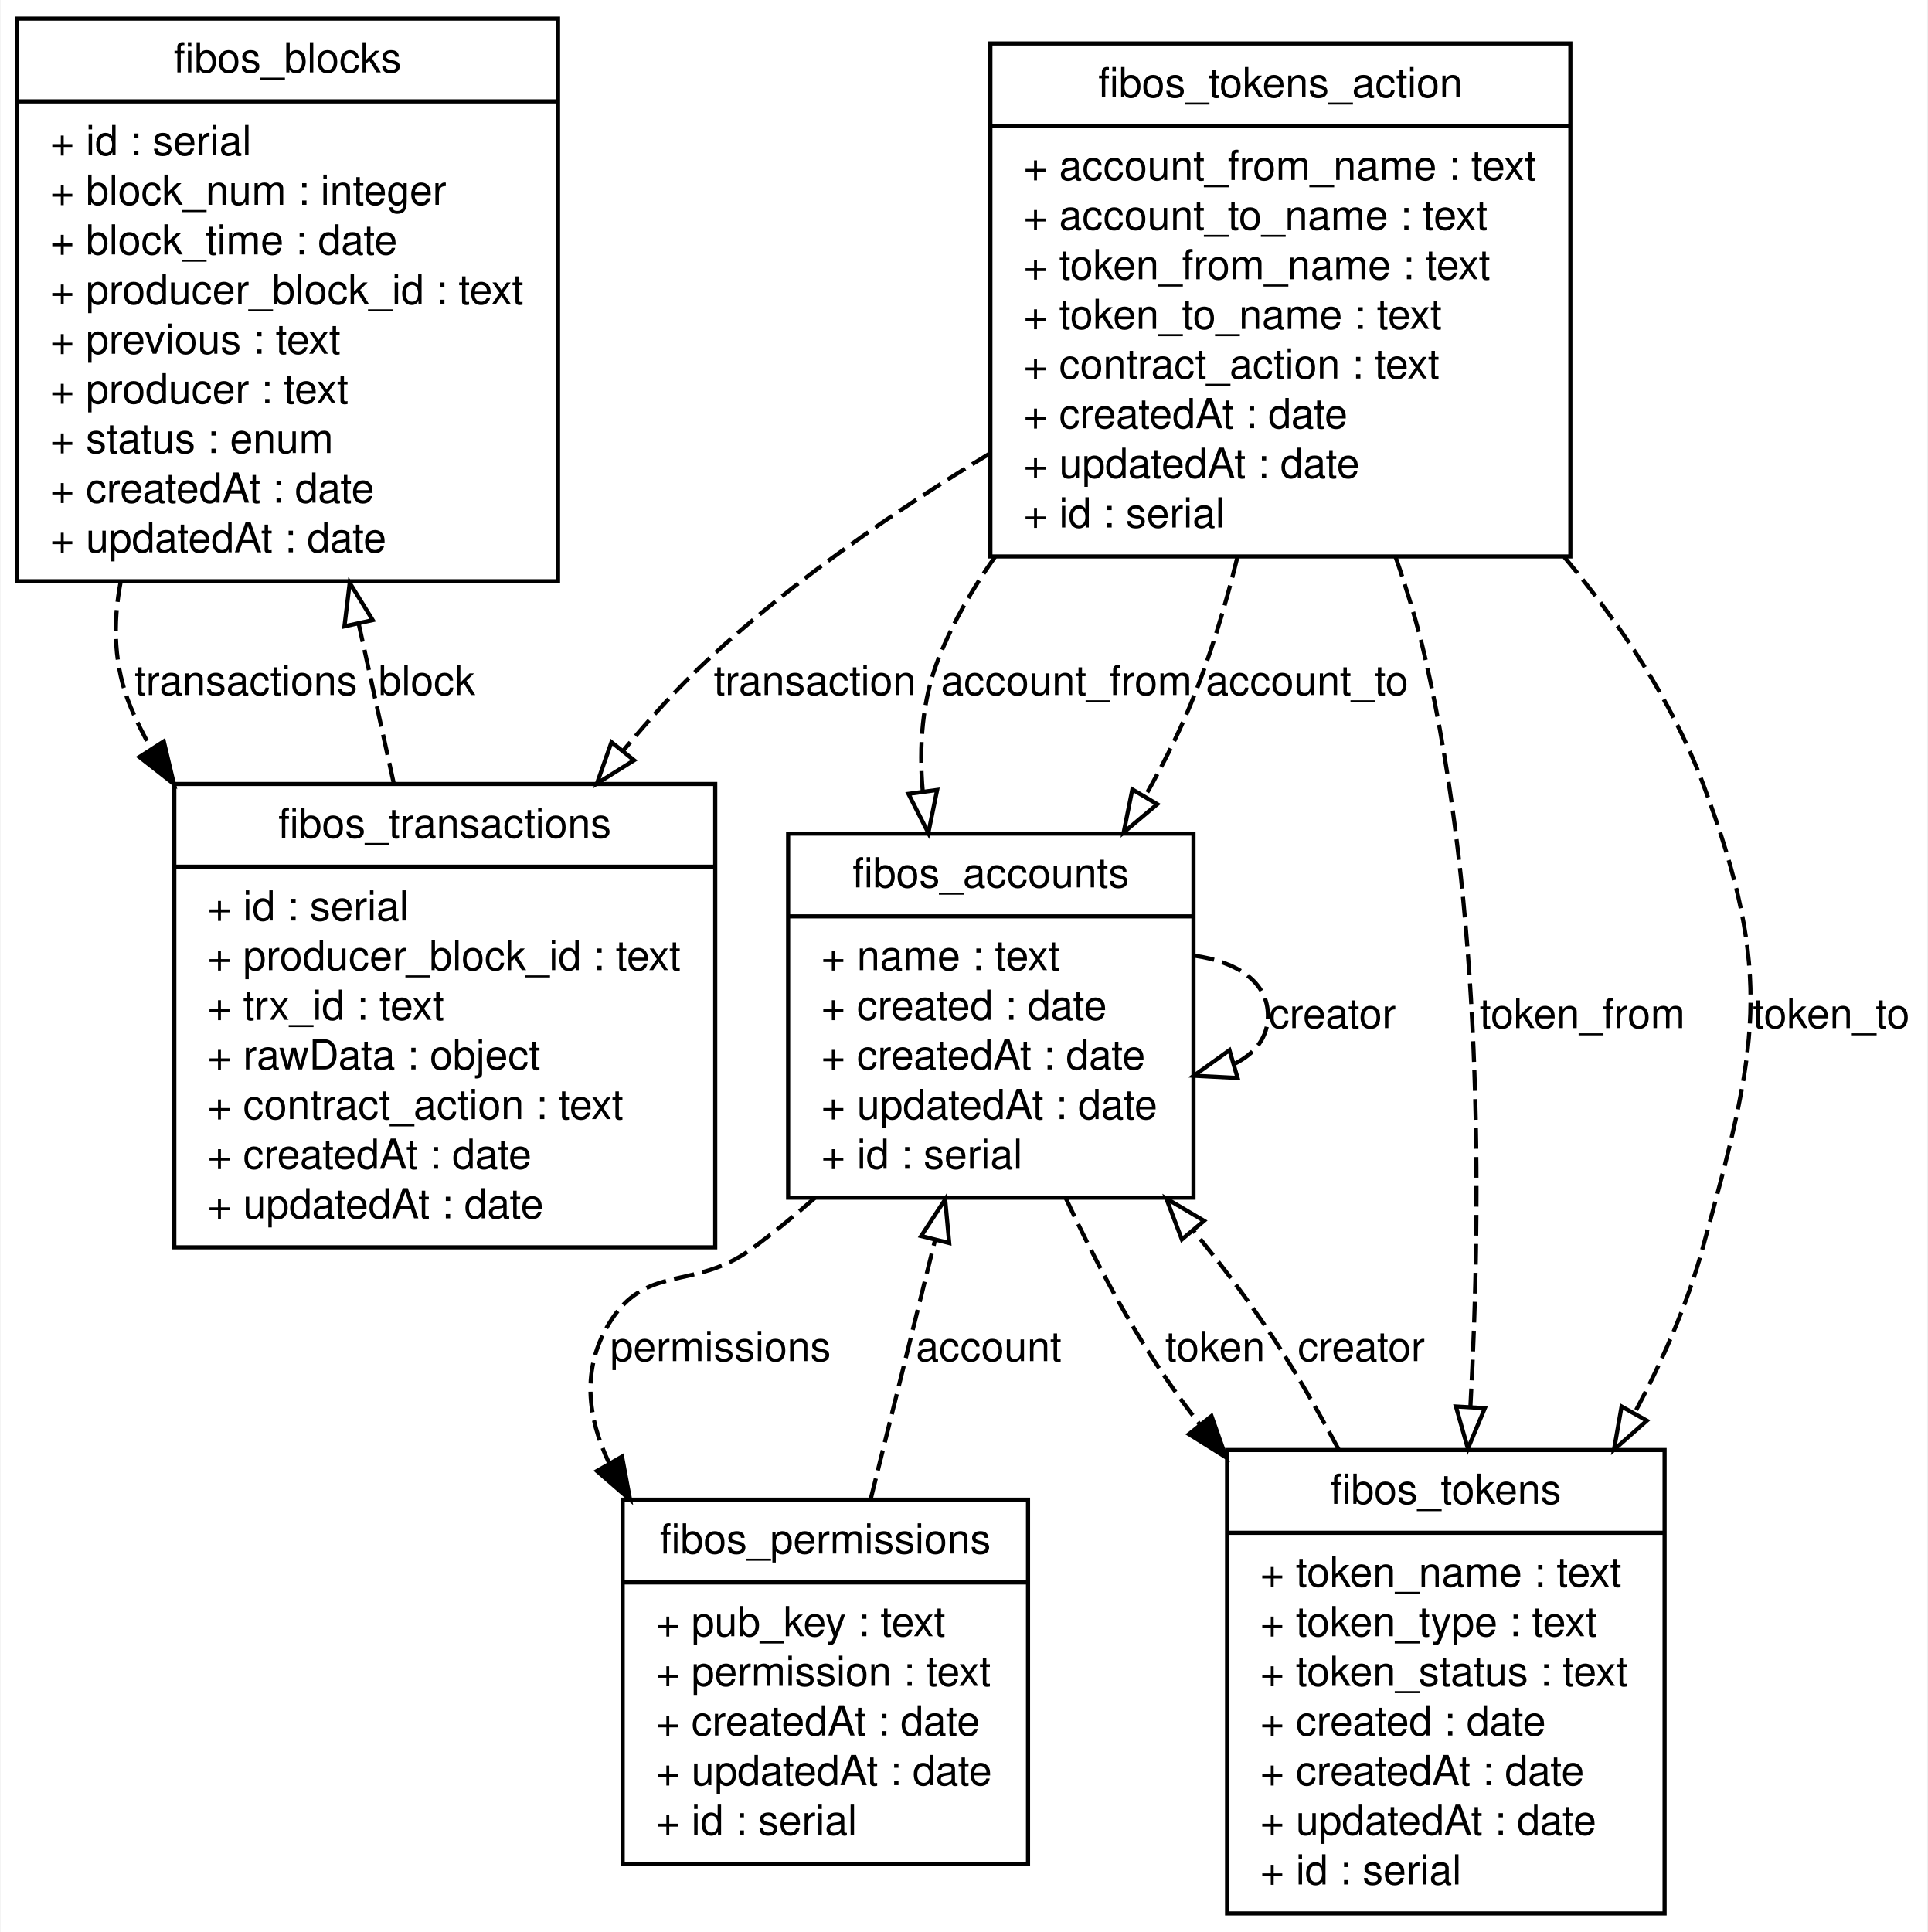
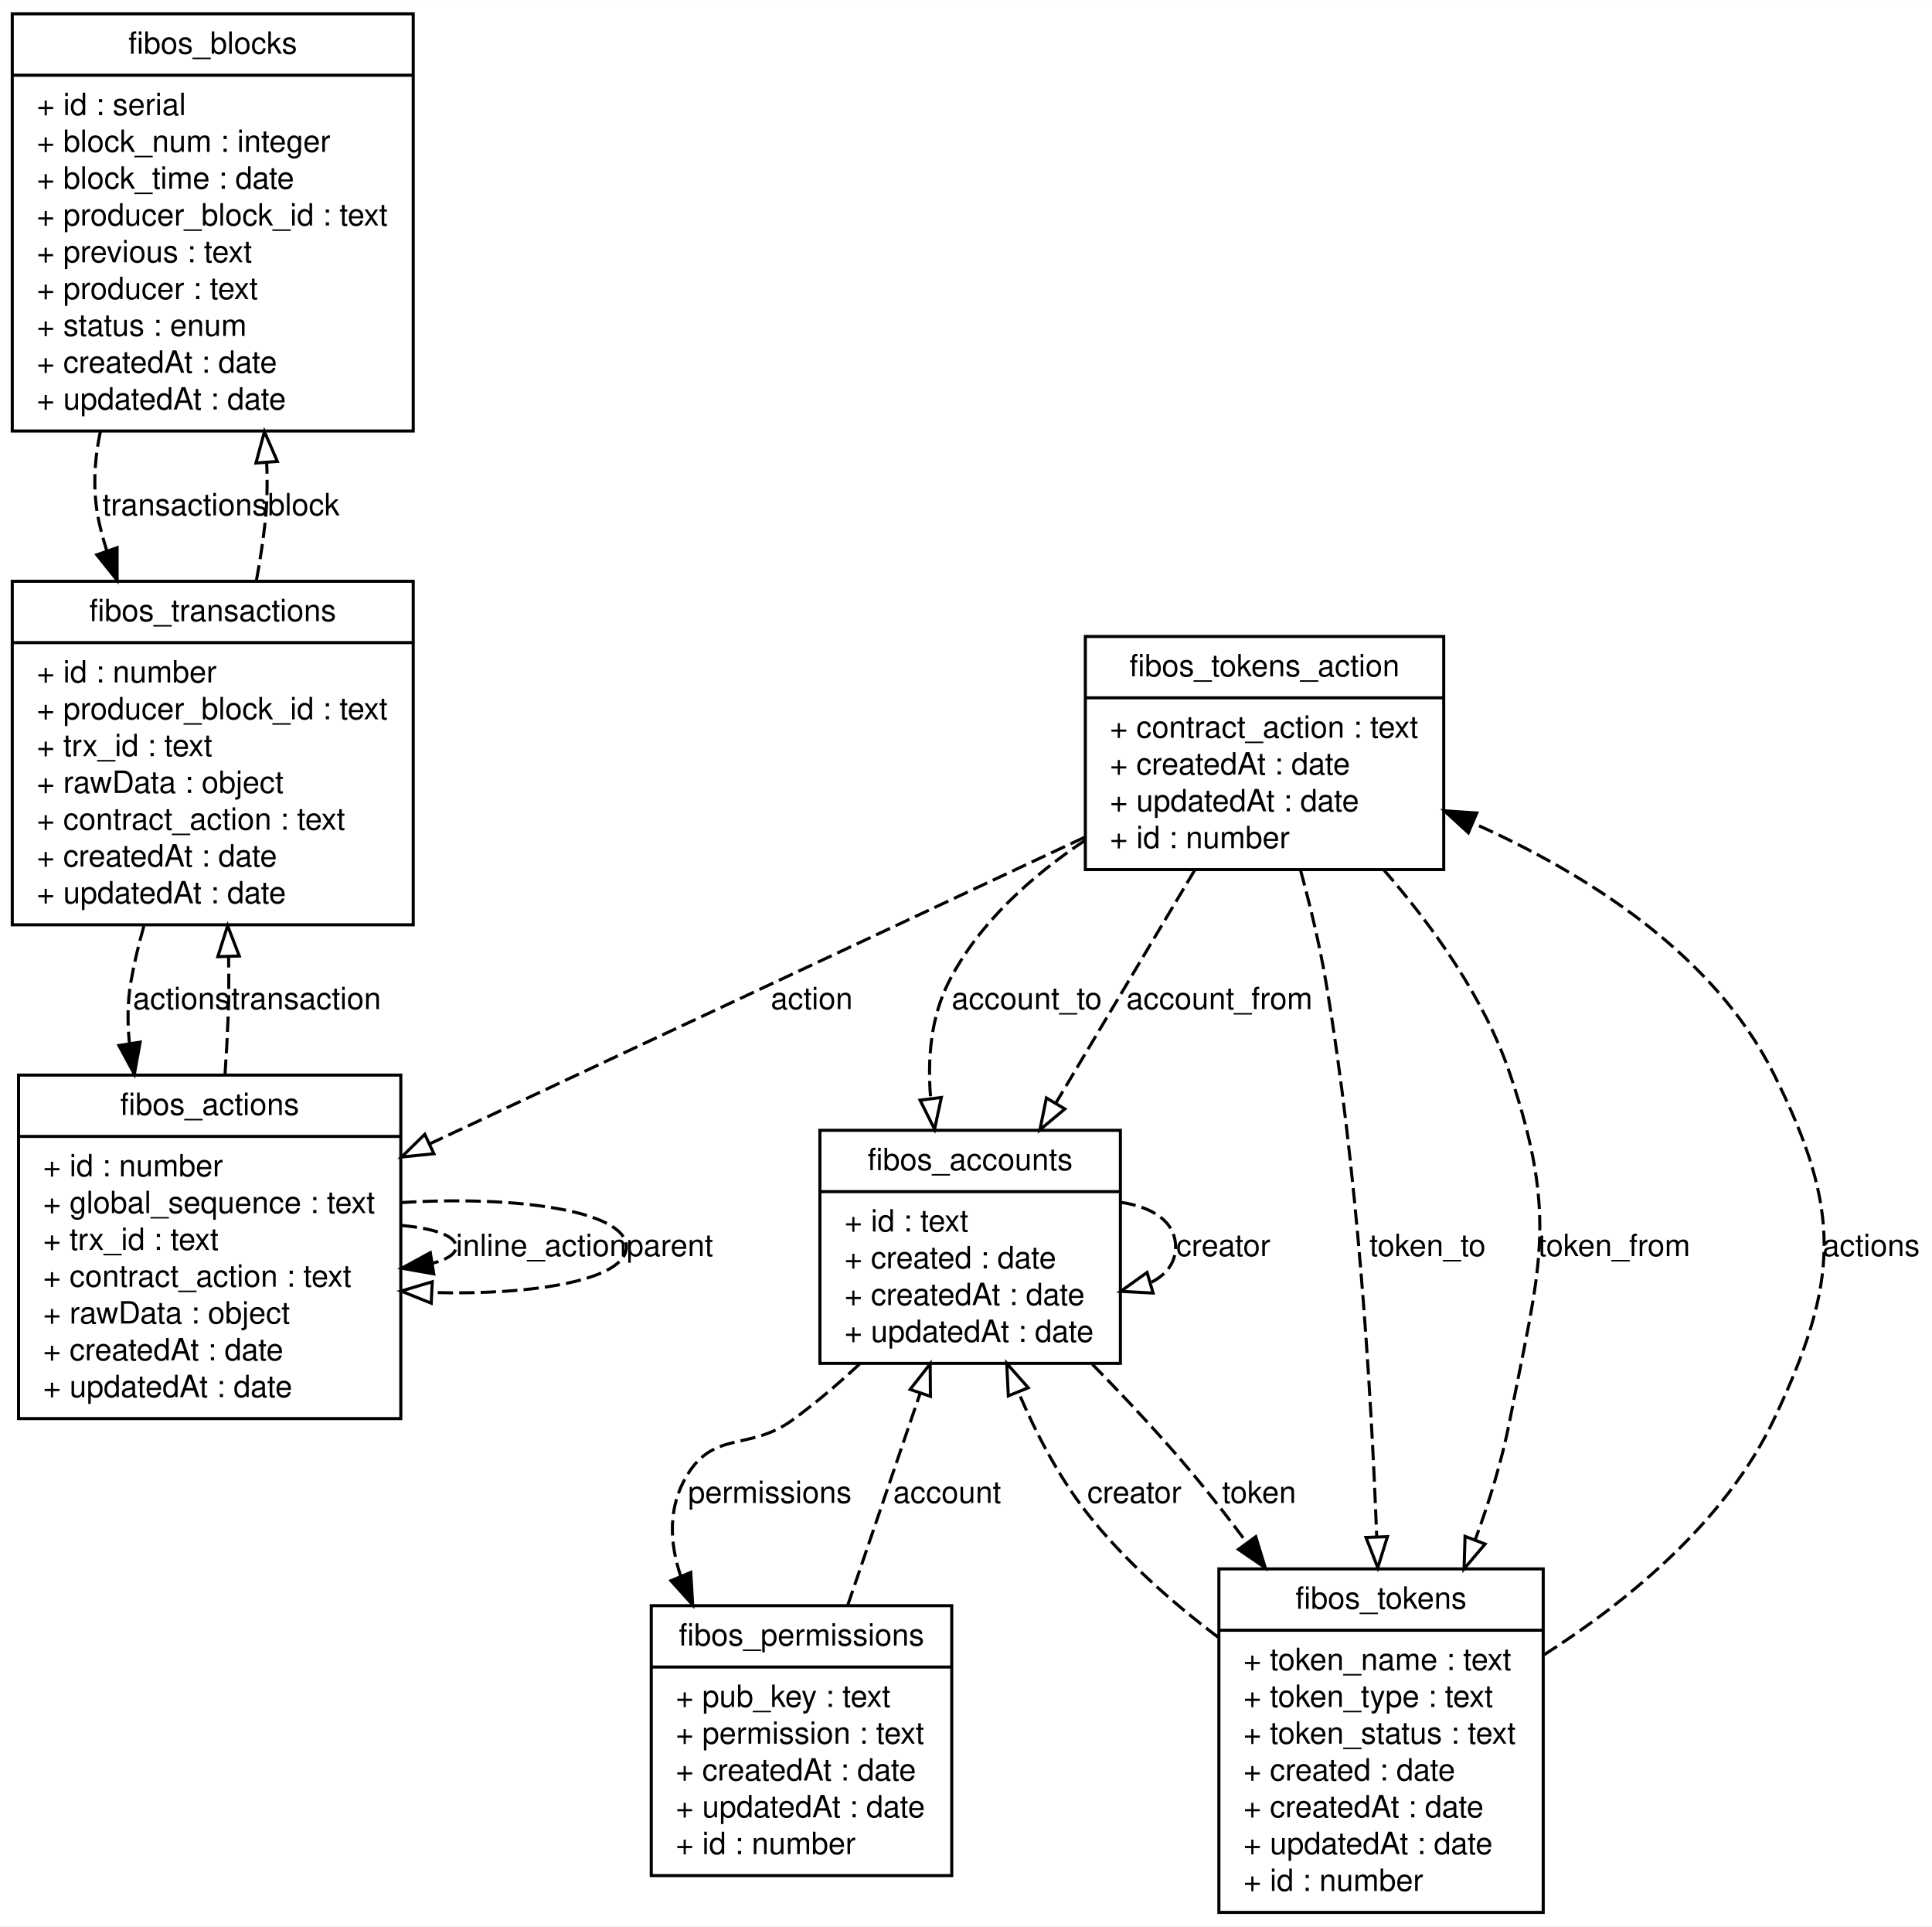
- <svg xmlns="http://www.w3.org/2000/svg" xmlns:xlink="http://www.w3.org/1999/xlink" width="466pt" height="467pt" viewBox="0.00 0.00 465.73 467.00">
-   <g id="graph0" class="graph" transform="scale(1 1) rotate(0) translate(4 463)">
-     <polygon fill="#ffffff" stroke="transparent" points="-4,4 -4,-463 461.732,-463 461.732,4 -4,4" />
+ <svg xmlns="http://www.w3.org/2000/svg" xmlns:xlink="http://www.w3.org/1999/xlink" width="630pt" height="628pt" viewBox="0.00 0.00 630.05 628.00">
+   <g id="graph0" class="graph" transform="scale(1 1) rotate(0) translate(4 624)">
+     <polygon fill="#ffffff" stroke="transparent" points="-4,4 -4,-624 626.054,-624 626.054,4 -4,4" />
    <g id="node1" class="node">
      <g id="a_node1">
        <a xlink:title="fibos_blocks">
-           <polygon fill="#ffffff" stroke="#000000" points="0,-322.5 0,-458.5 130.758,-458.5 130.758,-322.5 0,-322.5" />
-           <text text-anchor="middle" x="65.379" y="-445.5" font-family="Helvetica,sans-Serif" font-size="10.00" fill="#000000">fibos_blocks</text>
-           <polyline fill="none" stroke="#000000" points="0,-438.5 130.758,-438.5 " />
-           <text text-anchor="start" x="8" y="-425.5" font-family="Helvetica,sans-Serif" font-size="10.00" fill="#000000">+ id : serial</text>
-           <text text-anchor="start" x="8" y="-413.5" font-family="Helvetica,sans-Serif" font-size="10.00" fill="#000000">+ block_num : integer</text>
-           <text text-anchor="start" x="8" y="-401.5" font-family="Helvetica,sans-Serif" font-size="10.00" fill="#000000">+ block_time : date</text>
-           <text text-anchor="start" x="8" y="-389.5" font-family="Helvetica,sans-Serif" font-size="10.00" fill="#000000">+ producer_block_id : text</text>
-           <text text-anchor="start" x="8" y="-377.5" font-family="Helvetica,sans-Serif" font-size="10.00" fill="#000000">+ previous : text</text>
-           <text text-anchor="start" x="8" y="-365.5" font-family="Helvetica,sans-Serif" font-size="10.00" fill="#000000">+ producer : text</text>
-           <text text-anchor="start" x="8" y="-353.5" font-family="Helvetica,sans-Serif" font-size="10.00" fill="#000000">+ status : enum</text>
-           <text text-anchor="start" x="8" y="-341.5" font-family="Helvetica,sans-Serif" font-size="10.00" fill="#000000">+ createdAt : date</text>
-           <text text-anchor="start" x="8" y="-329.5" font-family="Helvetica,sans-Serif" font-size="10.00" fill="#000000">+ updatedAt : date</text>
+           <polygon fill="#ffffff" stroke="#000000" points="0,-483.5 0,-619.5 130.758,-619.5 130.758,-483.5 0,-483.5" />
+           <text text-anchor="middle" x="65.379" y="-606.5" font-family="Helvetica,sans-Serif" font-size="10.00" fill="#000000">fibos_blocks</text>
+           <polyline fill="none" stroke="#000000" points="0,-599.5 130.758,-599.5 " />
+           <text text-anchor="start" x="8" y="-586.5" font-family="Helvetica,sans-Serif" font-size="10.00" fill="#000000">+ id : serial</text>
+           <text text-anchor="start" x="8" y="-574.5" font-family="Helvetica,sans-Serif" font-size="10.00" fill="#000000">+ block_num : integer</text>
+           <text text-anchor="start" x="8" y="-562.5" font-family="Helvetica,sans-Serif" font-size="10.00" fill="#000000">+ block_time : date</text>
+           <text text-anchor="start" x="8" y="-550.5" font-family="Helvetica,sans-Serif" font-size="10.00" fill="#000000">+ producer_block_id : text</text>
+           <text text-anchor="start" x="8" y="-538.5" font-family="Helvetica,sans-Serif" font-size="10.00" fill="#000000">+ previous : text</text>
+           <text text-anchor="start" x="8" y="-526.5" font-family="Helvetica,sans-Serif" font-size="10.00" fill="#000000">+ producer : text</text>
+           <text text-anchor="start" x="8" y="-514.5" font-family="Helvetica,sans-Serif" font-size="10.00" fill="#000000">+ status : enum</text>
+           <text text-anchor="start" x="8" y="-502.5" font-family="Helvetica,sans-Serif" font-size="10.00" fill="#000000">+ createdAt : date</text>
+           <text text-anchor="start" x="8" y="-490.5" font-family="Helvetica,sans-Serif" font-size="10.00" fill="#000000">+ updatedAt : date</text>
        </a>
      </g>
    </g>
    <g id="node2" class="node">
      <g id="a_node2">
        <a xlink:title="fibos_transactions">
-           <polygon fill="#ffffff" stroke="#000000" points="38,-161.5 38,-273.5 168.758,-273.5 168.758,-161.5 38,-161.5" />
-           <text text-anchor="middle" x="103.379" y="-260.5" font-family="Helvetica,sans-Serif" font-size="10.00" fill="#000000">fibos_transactions</text>
-           <polyline fill="none" stroke="#000000" points="38,-253.5 168.758,-253.5 " />
-           <text text-anchor="start" x="46" y="-240.5" font-family="Helvetica,sans-Serif" font-size="10.00" fill="#000000">+ id : serial</text>
-           <text text-anchor="start" x="46" y="-228.5" font-family="Helvetica,sans-Serif" font-size="10.00" fill="#000000">+ producer_block_id : text</text>
-           <text text-anchor="start" x="46" y="-216.5" font-family="Helvetica,sans-Serif" font-size="10.00" fill="#000000">+ trx_id : text</text>
-           <text text-anchor="start" x="46" y="-204.5" font-family="Helvetica,sans-Serif" font-size="10.00" fill="#000000">+ rawData : object</text>
-           <text text-anchor="start" x="46" y="-192.5" font-family="Helvetica,sans-Serif" font-size="10.00" fill="#000000">+ contract_action : text</text>
-           <text text-anchor="start" x="46" y="-180.5" font-family="Helvetica,sans-Serif" font-size="10.00" fill="#000000">+ createdAt : date</text>
-           <text text-anchor="start" x="46" y="-168.5" font-family="Helvetica,sans-Serif" font-size="10.00" fill="#000000">+ updatedAt : date</text>
+           <polygon fill="#ffffff" stroke="#000000" points="0,-322.5 0,-434.5 130.758,-434.5 130.758,-322.5 0,-322.5" />
+           <text text-anchor="middle" x="65.379" y="-421.5" font-family="Helvetica,sans-Serif" font-size="10.00" fill="#000000">fibos_transactions</text>
+           <polyline fill="none" stroke="#000000" points="0,-414.5 130.758,-414.5 " />
+           <text text-anchor="start" x="8" y="-401.5" font-family="Helvetica,sans-Serif" font-size="10.00" fill="#000000">+ id : number</text>
+           <text text-anchor="start" x="8" y="-389.5" font-family="Helvetica,sans-Serif" font-size="10.00" fill="#000000">+ producer_block_id : text</text>
+           <text text-anchor="start" x="8" y="-377.5" font-family="Helvetica,sans-Serif" font-size="10.00" fill="#000000">+ trx_id : text</text>
+           <text text-anchor="start" x="8" y="-365.5" font-family="Helvetica,sans-Serif" font-size="10.00" fill="#000000">+ rawData : object</text>
+           <text text-anchor="start" x="8" y="-353.5" font-family="Helvetica,sans-Serif" font-size="10.00" fill="#000000">+ contract_action : text</text>
+           <text text-anchor="start" x="8" y="-341.5" font-family="Helvetica,sans-Serif" font-size="10.00" fill="#000000">+ createdAt : date</text>
+           <text text-anchor="start" x="8" y="-329.5" font-family="Helvetica,sans-Serif" font-size="10.00" fill="#000000">+ updatedAt : date</text>
        </a>
      </g>
    </g>
    <g id="edge1" class="edge">
-       <path fill="none" stroke="#000000" stroke-dasharray="5,2" d="M25.052,-322.463C23.062,-312.214 23.365,-301.799 27.478,-292 28.921,-288.563 30.607,-285.205 32.491,-281.934" />
-       <polygon fill="#000000" stroke="#000000" points="35.455,-283.796 37.906,-273.488 29.562,-280.018 35.455,-283.796" />
-       <text text-anchor="middle" x="55.33" y="-295" font-family="Helvetica,sans-Serif" font-size="10.00" fill="#000000">transactions</text>
+       <path fill="none" stroke="#000000" stroke-dasharray="5,2" d="M28.735,-483.31C26.602,-473.272 26.147,-462.957 28.478,-453 29.141,-450.167 29.928,-447.319 30.817,-444.475" />
+       <polygon fill="#000000" stroke="#000000" points="34.185,-445.445 34.19,-434.85 27.579,-443.13 34.185,-445.445" />
+       <text text-anchor="middle" x="56.33" y="-456" font-family="Helvetica,sans-Serif" font-size="10.00" fill="#000000">transactions</text>
    </g>
    <g id="edge2" class="edge">
-       <path fill="none" stroke="#000000" stroke-dasharray="5,2" d="M91.037,-273.691C88.332,-286.003 85.421,-299.254 82.566,-312.253" />
-       <polygon fill="none" stroke="#000000" points="79.125,-311.608 80.398,-322.126 85.962,-313.11 79.125,-311.608" />
-       <text text-anchor="middle" x="99.047" y="-295" font-family="Helvetica,sans-Serif" font-size="10.00" fill="#000000">block</text>
+       <path fill="none" stroke="#000000" stroke-dasharray="5,2" d="M79.626,-434.813C80.752,-440.919 81.711,-447.068 82.379,-453 83.123,-459.604 83.264,-466.437 82.966,-473.281" />
+       <polygon fill="none" stroke="#000000" points="79.472,-473.065 82.233,-483.294 86.453,-473.576 79.472,-473.065" />
+       <text text-anchor="middle" x="95.047" y="-456" font-family="Helvetica,sans-Serif" font-size="10.00" fill="#000000">block</text>
    </g>
    <g id="node3" class="node">
      <g id="a_node3">
-         <a xlink:title="fibos_accounts">
-           <polygon fill="#ffffff" stroke="#000000" points="186.383,-173.5 186.383,-261.5 284.375,-261.5 284.375,-173.5 186.383,-173.5" />
-           <text text-anchor="middle" x="235.379" y="-248.5" font-family="Helvetica,sans-Serif" font-size="10.00" fill="#000000">fibos_accounts</text>
-           <polyline fill="none" stroke="#000000" points="186.383,-241.5 284.375,-241.5 " />
-           <text text-anchor="start" x="194.383" y="-228.5" font-family="Helvetica,sans-Serif" font-size="10.00" fill="#000000">+ name : text</text>
-           <text text-anchor="start" x="194.383" y="-216.5" font-family="Helvetica,sans-Serif" font-size="10.00" fill="#000000">+ created : date</text>
-           <text text-anchor="start" x="194.383" y="-204.5" font-family="Helvetica,sans-Serif" font-size="10.00" fill="#000000">+ createdAt : date</text>
-           <text text-anchor="start" x="194.383" y="-192.5" font-family="Helvetica,sans-Serif" font-size="10.00" fill="#000000">+ updatedAt : date</text>
-           <text text-anchor="start" x="194.383" y="-180.5" font-family="Helvetica,sans-Serif" font-size="10.00" fill="#000000">+ id : serial</text>
+         <a xlink:title="fibos_actions">
+           <polygon fill="#ffffff" stroke="#000000" points="2.05,-161.5 2.05,-273.5 126.709,-273.5 126.709,-161.5 2.05,-161.5" />
+           <text text-anchor="middle" x="64.379" y="-260.5" font-family="Helvetica,sans-Serif" font-size="10.00" fill="#000000">fibos_actions</text>
+           <polyline fill="none" stroke="#000000" points="2.05,-253.5 126.709,-253.5 " />
+           <text text-anchor="start" x="10.05" y="-240.5" font-family="Helvetica,sans-Serif" font-size="10.00" fill="#000000">+ id : number</text>
+           <text text-anchor="start" x="10.05" y="-228.5" font-family="Helvetica,sans-Serif" font-size="10.00" fill="#000000">+ global_sequence : text</text>
+           <text text-anchor="start" x="10.05" y="-216.5" font-family="Helvetica,sans-Serif" font-size="10.00" fill="#000000">+ trx_id : text</text>
+           <text text-anchor="start" x="10.05" y="-204.5" font-family="Helvetica,sans-Serif" font-size="10.00" fill="#000000">+ contract_action : text</text>
+           <text text-anchor="start" x="10.05" y="-192.5" font-family="Helvetica,sans-Serif" font-size="10.00" fill="#000000">+ rawData : object</text>
+           <text text-anchor="start" x="10.05" y="-180.5" font-family="Helvetica,sans-Serif" font-size="10.00" fill="#000000">+ createdAt : date</text>
+           <text text-anchor="start" x="10.05" y="-168.5" font-family="Helvetica,sans-Serif" font-size="10.00" fill="#000000">+ updatedAt : date</text>
        </a>
      </g>
    </g>
    <g id="edge3" class="edge">
-       <path fill="none" stroke="#000000" stroke-dasharray="5,2" d="M284.457,-232.016C294.861,-230.542 302.375,-225.703 302.375,-217.5 302.375,-212.245 299.291,-208.371 294.339,-205.877" />
-       <polygon fill="none" stroke="#000000" points="295.037,-202.435 284.457,-202.984 293.071,-209.153 295.037,-202.435" />
-       <text text-anchor="middle" x="317.932" y="-214.5" font-family="Helvetica,sans-Serif" font-size="10.00" fill="#000000">creator</text>
+       <path fill="none" stroke="#000000" stroke-dasharray="5,2" d="M42.925,-322.099C41.205,-316.065 39.738,-309.956 38.704,-304 37.552,-297.363 37.511,-290.516 38.241,-283.715" />
+       <polygon fill="#000000" stroke="#000000" points="41.701,-284.243 39.822,-273.816 34.788,-283.139 41.701,-284.243" />
+       <text text-anchor="middle" x="55.217" y="-295" font-family="Helvetica,sans-Serif" font-size="10.00" fill="#000000">actions</text>
+     </g>
+     <g id="edge6" class="edge">
+       <path fill="none" stroke="#000000" stroke-dasharray="5,2" d="M69.383,-273.608C69.792,-279.81 70.139,-286.036 70.379,-292 70.637,-298.411 70.67,-305.088 70.546,-311.763" />
+       <polygon fill="none" stroke="#000000" points="67.034,-312.112 70.232,-322.213 74.031,-312.322 67.034,-312.112" />
+       <text text-anchor="middle" x="95.829" y="-295" font-family="Helvetica,sans-Serif" font-size="10.00" fill="#000000">transaction</text>
+     </g>
+     <g id="edge4" class="edge">
+       <path fill="none" stroke="#000000" stroke-dasharray="5,2" d="M127.024,-224.471C137.488,-223.495 144.708,-221.172 144.708,-217.5 144.708,-215.205 141.888,-213.437 137.218,-212.195" />
+       <polygon fill="#000000" stroke="#000000" points="137.458,-208.688 127.024,-210.529 136.329,-215.596 137.458,-208.688" />
+       <text text-anchor="middle" x="172.493" y="-214.5" font-family="Helvetica,sans-Serif" font-size="10.00" fill="#000000">inline_action</text>
+     </g>
+     <g id="edge5" class="edge">
+       <path fill="none" stroke="#000000" stroke-dasharray="5,2" d="M126.805,-231.928C163.442,-234.262 200.276,-229.453 200.276,-217.5 200.276,-206.667 170.025,-201.702 137.084,-202.604" />
+       <polygon fill="none" stroke="#000000" points="136.636,-199.121 126.805,-203.072 136.954,-206.113 136.636,-199.121" />
+       <text text-anchor="middle" x="214.448" y="-214.5" font-family="Helvetica,sans-Serif" font-size="10.00" fill="#000000">parent</text>
    </g>
    <g id="node4" class="node">
      <g id="a_node4">
-         <a xlink:title="fibos_permissions">
-           <polygon fill="#ffffff" stroke="#000000" points="146.383,-12.5 146.383,-100.5 244.375,-100.5 244.375,-12.5 146.383,-12.5" />
-           <text text-anchor="middle" x="195.379" y="-87.5" font-family="Helvetica,sans-Serif" font-size="10.00" fill="#000000">fibos_permissions</text>
-           <polyline fill="none" stroke="#000000" points="146.383,-80.5 244.375,-80.5 " />
-           <text text-anchor="start" x="154.383" y="-67.5" font-family="Helvetica,sans-Serif" font-size="10.00" fill="#000000">+ pub_key : text</text>
-           <text text-anchor="start" x="154.383" y="-55.5" font-family="Helvetica,sans-Serif" font-size="10.00" fill="#000000">+ permission : text</text>
-           <text text-anchor="start" x="154.383" y="-43.5" font-family="Helvetica,sans-Serif" font-size="10.00" fill="#000000">+ createdAt : date</text>
-           <text text-anchor="start" x="154.383" y="-31.5" font-family="Helvetica,sans-Serif" font-size="10.00" fill="#000000">+ updatedAt : date</text>
-           <text text-anchor="start" x="154.383" y="-19.5" font-family="Helvetica,sans-Serif" font-size="10.00" fill="#000000">+ id : serial</text>
+         <a xlink:title="fibos_accounts">
+           <polygon fill="#ffffff" stroke="#000000" points="263.383,-179.5 263.383,-255.5 361.375,-255.5 361.375,-179.5 263.383,-179.5" />
+           <text text-anchor="middle" x="312.379" y="-242.5" font-family="Helvetica,sans-Serif" font-size="10.00" fill="#000000">fibos_accounts</text>
+           <polyline fill="none" stroke="#000000" points="263.383,-235.5 361.375,-235.5 " />
+           <text text-anchor="start" x="271.383" y="-222.5" font-family="Helvetica,sans-Serif" font-size="10.00" fill="#000000">+ id : text</text>
+           <text text-anchor="start" x="271.383" y="-210.5" font-family="Helvetica,sans-Serif" font-size="10.00" fill="#000000">+ created : date</text>
+           <text text-anchor="start" x="271.383" y="-198.5" font-family="Helvetica,sans-Serif" font-size="10.00" fill="#000000">+ createdAt : date</text>
+           <text text-anchor="start" x="271.383" y="-186.5" font-family="Helvetica,sans-Serif" font-size="10.00" fill="#000000">+ updatedAt : date</text>
        </a>
      </g>
    </g>
-     <g id="edge4" class="edge">
-       <path fill="none" stroke="#000000" stroke-dasharray="5,2" d="M192.891,-173.482C187.839,-169.054 182.613,-164.797 177.379,-161 163.433,-150.883 151.963,-157.742 143.047,-143 136.453,-132.097 137.807,-120.423 143.131,-109.29" />
-       <polygon fill="#000000" stroke="#000000" points="146.232,-110.918 148.176,-100.503 140.162,-107.433 146.232,-110.918" />
-       <text text-anchor="middle" x="170.045" y="-134" font-family="Helvetica,sans-Serif" font-size="10.00" fill="#000000">permissions</text>
+     <g id="edge7" class="edge">
+       <path fill="none" stroke="#000000" stroke-dasharray="5,2" d="M361.457,-232.016C371.861,-230.542 379.375,-225.703 379.375,-217.5 379.375,-212.245 376.291,-208.371 371.339,-205.877" />
+       <polygon fill="none" stroke="#000000" points="372.037,-202.435 361.457,-202.984 370.071,-209.153 372.037,-202.435" />
+       <text text-anchor="middle" x="394.932" y="-214.5" font-family="Helvetica,sans-Serif" font-size="10.00" fill="#000000">creator</text>
    </g>
    <g id="node5" class="node">
      <g id="a_node5">
-         <a xlink:title="fibos_tokens">
-           <polygon fill="#ffffff" stroke="#000000" points="292.498,-.5 292.498,-112.5 398.26,-112.5 398.26,-.5 292.498,-.5" />
-           <text text-anchor="middle" x="345.379" y="-99.5" font-family="Helvetica,sans-Serif" font-size="10.00" fill="#000000">fibos_tokens</text>
-           <polyline fill="none" stroke="#000000" points="292.498,-92.5 398.26,-92.5 " />
-           <text text-anchor="start" x="300.498" y="-79.5" font-family="Helvetica,sans-Serif" font-size="10.00" fill="#000000">+ token_name : text</text>
-           <text text-anchor="start" x="300.498" y="-67.5" font-family="Helvetica,sans-Serif" font-size="10.00" fill="#000000">+ token_type : text</text>
-           <text text-anchor="start" x="300.498" y="-55.5" font-family="Helvetica,sans-Serif" font-size="10.00" fill="#000000">+ token_status : text</text>
-           <text text-anchor="start" x="300.498" y="-43.5" font-family="Helvetica,sans-Serif" font-size="10.00" fill="#000000">+ created : date</text>
-           <text text-anchor="start" x="300.498" y="-31.5" font-family="Helvetica,sans-Serif" font-size="10.00" fill="#000000">+ createdAt : date</text>
-           <text text-anchor="start" x="300.498" y="-19.5" font-family="Helvetica,sans-Serif" font-size="10.00" fill="#000000">+ updatedAt : date</text>
-           <text text-anchor="start" x="300.498" y="-7.5" font-family="Helvetica,sans-Serif" font-size="10.00" fill="#000000">+ id : serial</text>
+         <a xlink:title="fibos_permissions">
+           <polygon fill="#ffffff" stroke="#000000" points="208.383,-12.5 208.383,-100.5 306.375,-100.5 306.375,-12.5 208.383,-12.5" />
+           <text text-anchor="middle" x="257.379" y="-87.5" font-family="Helvetica,sans-Serif" font-size="10.00" fill="#000000">fibos_permissions</text>
+           <polyline fill="none" stroke="#000000" points="208.383,-80.5 306.375,-80.5 " />
+           <text text-anchor="start" x="216.383" y="-67.5" font-family="Helvetica,sans-Serif" font-size="10.00" fill="#000000">+ pub_key : text</text>
+           <text text-anchor="start" x="216.383" y="-55.5" font-family="Helvetica,sans-Serif" font-size="10.00" fill="#000000">+ permission : text</text>
+           <text text-anchor="start" x="216.383" y="-43.5" font-family="Helvetica,sans-Serif" font-size="10.00" fill="#000000">+ createdAt : date</text>
+           <text text-anchor="start" x="216.383" y="-31.5" font-family="Helvetica,sans-Serif" font-size="10.00" fill="#000000">+ updatedAt : date</text>
+           <text text-anchor="start" x="216.383" y="-19.5" font-family="Helvetica,sans-Serif" font-size="10.00" fill="#000000">+ id : number</text>
        </a>
      </g>
    </g>
-     <g id="edge5" class="edge">
-       <path fill="none" stroke="#000000" stroke-dasharray="5,2" d="M253.473,-173.442C260.037,-159.393 268.046,-144.103 276.923,-131 279.745,-126.835 282.792,-122.669 285.979,-118.556" />
-       <polygon fill="#000000" stroke="#000000" points="288.734,-120.714 292.257,-110.722 283.272,-116.336 288.734,-120.714" />
-       <text text-anchor="middle" x="289.607" y="-134" font-family="Helvetica,sans-Serif" font-size="10.00" fill="#000000">token</text>
-     </g>
-     <g id="edge6" class="edge">
-       <path fill="none" stroke="#000000" stroke-dasharray="5,2" d="M206.379,-100.775C211.184,-120.115 216.864,-142.978 221.919,-163.322" />
-       <polygon fill="none" stroke="#000000" points="218.535,-164.219 224.343,-173.08 225.328,-162.531 218.535,-164.219" />
-       <text text-anchor="middle" x="234.887" y="-134" font-family="Helvetica,sans-Serif" font-size="10.00" fill="#000000">account</text>
-     </g>
-     <g id="edge7" class="edge">
-       <path fill="none" stroke="#000000" stroke-dasharray="5,2" d="M319.476,-112.611C313.954,-122.987 307.827,-133.53 301.379,-143 296.237,-150.552 290.404,-158.163 284.384,-165.486" />
-       <polygon fill="none" stroke="#000000" points="281.565,-163.399 277.802,-173.302 286.92,-167.907 281.565,-163.399" />
-       <text text-anchor="middle" x="324.936" y="-134" font-family="Helvetica,sans-Serif" font-size="10.00" fill="#000000">creator</text>
+     <g id="edge8" class="edge">
+       <path fill="none" stroke="#000000" stroke-dasharray="5,2" d="M276.367,-179.333C269.382,-172.842 261.889,-166.448 254.379,-161 240.433,-150.883 228.963,-157.742 220.047,-143 213.831,-132.722 214.253,-121.223 218.017,-110.048" />
+       <polygon fill="#000000" stroke="#000000" points="221.267,-111.349 221.892,-100.772 214.808,-108.65 221.267,-111.349" />
+       <text text-anchor="middle" x="247.045" y="-134" font-family="Helvetica,sans-Serif" font-size="10.00" fill="#000000">permissions</text>
    </g>
    <g id="node6" class="node">
      <g id="a_node6">
+         <a xlink:title="fibos_tokens">
+           <polygon fill="#ffffff" stroke="#000000" points="393.498,-.5 393.498,-112.5 499.26,-112.5 499.26,-.5 393.498,-.5" />
+           <text text-anchor="middle" x="446.379" y="-99.5" font-family="Helvetica,sans-Serif" font-size="10.00" fill="#000000">fibos_tokens</text>
+           <polyline fill="none" stroke="#000000" points="393.498,-92.5 499.26,-92.5 " />
+           <text text-anchor="start" x="401.498" y="-79.5" font-family="Helvetica,sans-Serif" font-size="10.00" fill="#000000">+ token_name : text</text>
+           <text text-anchor="start" x="401.498" y="-67.5" font-family="Helvetica,sans-Serif" font-size="10.00" fill="#000000">+ token_type : text</text>
+           <text text-anchor="start" x="401.498" y="-55.5" font-family="Helvetica,sans-Serif" font-size="10.00" fill="#000000">+ token_status : text</text>
+           <text text-anchor="start" x="401.498" y="-43.5" font-family="Helvetica,sans-Serif" font-size="10.00" fill="#000000">+ created : date</text>
+           <text text-anchor="start" x="401.498" y="-31.5" font-family="Helvetica,sans-Serif" font-size="10.00" fill="#000000">+ createdAt : date</text>
+           <text text-anchor="start" x="401.498" y="-19.5" font-family="Helvetica,sans-Serif" font-size="10.00" fill="#000000">+ updatedAt : date</text>
+           <text text-anchor="start" x="401.498" y="-7.5" font-family="Helvetica,sans-Serif" font-size="10.00" fill="#000000">+ id : number</text>
+         </a>
+       </g>
+     </g>
+     <g id="edge9" class="edge">
+       <path fill="none" stroke="#000000" stroke-dasharray="5,2" d="M352.252,-179.174C363.364,-167.871 375.178,-155.242 385.379,-143 391.167,-136.054 396.984,-128.583 402.604,-121.044" />
+       <polygon fill="#000000" stroke="#000000" points="405.516,-122.992 408.615,-112.86 399.874,-118.848 405.516,-122.992" />
+       <text text-anchor="middle" x="406.607" y="-134" font-family="Helvetica,sans-Serif" font-size="10.00" fill="#000000">token</text>
+     </g>
+     <g id="edge10" class="edge">
+       <path fill="none" stroke="#000000" stroke-dasharray="5,2" d="M272.461,-100.65C279.766,-122.034 288.551,-147.748 296.017,-169.604" />
+       <polygon fill="none" stroke="#000000" points="292.8,-171.014 299.345,-179.345 299.424,-168.751 292.8,-171.014" />
+       <text text-anchor="middle" x="304.887" y="-134" font-family="Helvetica,sans-Serif" font-size="10.00" fill="#000000">account</text>
+     </g>
+     <g id="edge11" class="edge">
+       <path fill="none" stroke="#000000" stroke-dasharray="5,2" d="M393.284,-90.19C377.978,-101.751 362.206,-115.681 350.265,-131 341.262,-142.549 333.93,-156.57 328.198,-169.931" />
+       <polygon fill="none" stroke="#000000" points="324.832,-168.916 324.306,-179.498 331.316,-171.554 324.832,-168.916" />
+       <text text-anchor="middle" x="365.936" y="-134" font-family="Helvetica,sans-Serif" font-size="10.00" fill="#000000">creator</text>
+     </g>
+     <g id="node7" class="node">
+       <g id="a_node7">
        <a xlink:title="fibos_tokens_action">
-           <polygon fill="#ffffff" stroke="#000000" points="235.275,-328.5 235.275,-452.5 375.483,-452.5 375.483,-328.5 235.275,-328.5" />
-           <text text-anchor="middle" x="305.379" y="-439.5" font-family="Helvetica,sans-Serif" font-size="10.00" fill="#000000">fibos_tokens_action</text>
-           <polyline fill="none" stroke="#000000" points="235.275,-432.5 375.483,-432.5 " />
-           <text text-anchor="start" x="243.275" y="-419.5" font-family="Helvetica,sans-Serif" font-size="10.00" fill="#000000">+ account_from_name : text</text>
-           <text text-anchor="start" x="243.275" y="-407.5" font-family="Helvetica,sans-Serif" font-size="10.00" fill="#000000">+ account_to_name : text</text>
-           <text text-anchor="start" x="243.275" y="-395.5" font-family="Helvetica,sans-Serif" font-size="10.00" fill="#000000">+ token_from_name : text</text>
-           <text text-anchor="start" x="243.275" y="-383.5" font-family="Helvetica,sans-Serif" font-size="10.00" fill="#000000">+ token_to_name : text</text>
-           <text text-anchor="start" x="243.275" y="-371.5" font-family="Helvetica,sans-Serif" font-size="10.00" fill="#000000">+ contract_action : text</text>
-           <text text-anchor="start" x="243.275" y="-359.5" font-family="Helvetica,sans-Serif" font-size="10.00" fill="#000000">+ createdAt : date</text>
-           <text text-anchor="start" x="243.275" y="-347.5" font-family="Helvetica,sans-Serif" font-size="10.00" fill="#000000">+ updatedAt : date</text>
-           <text text-anchor="start" x="243.275" y="-335.5" font-family="Helvetica,sans-Serif" font-size="10.00" fill="#000000">+ id : serial</text>
+           <polygon fill="#ffffff" stroke="#000000" points="349.944,-340.5 349.944,-416.5 466.814,-416.5 466.814,-340.5 349.944,-340.5" />
+           <text text-anchor="middle" x="408.379" y="-403.5" font-family="Helvetica,sans-Serif" font-size="10.00" fill="#000000">fibos_tokens_action</text>
+           <polyline fill="none" stroke="#000000" points="349.944,-396.5 466.814,-396.5 " />
+           <text text-anchor="start" x="357.944" y="-383.5" font-family="Helvetica,sans-Serif" font-size="10.00" fill="#000000">+ contract_action : text</text>
+           <text text-anchor="start" x="357.944" y="-371.5" font-family="Helvetica,sans-Serif" font-size="10.00" fill="#000000">+ createdAt : date</text>
+           <text text-anchor="start" x="357.944" y="-359.5" font-family="Helvetica,sans-Serif" font-size="10.00" fill="#000000">+ updatedAt : date</text>
+           <text text-anchor="start" x="357.944" y="-347.5" font-family="Helvetica,sans-Serif" font-size="10.00" fill="#000000">+ id : number</text>
        </a>
      </g>
    </g>
    <g id="edge12" class="edge">
-       <path fill="none" stroke="#000000" stroke-dasharray="5,2" d="M235.155,-353.392C212.27,-339.547 187.599,-322.619 167.478,-304 160.173,-297.24 153.133,-289.55 146.565,-281.609" />
-       <polygon fill="none" stroke="#000000" points="149.143,-279.229 140.161,-273.609 143.678,-283.603 149.143,-279.229" />
-       <text text-anchor="middle" x="192.829" y="-295" font-family="Helvetica,sans-Serif" font-size="10.00" fill="#000000">transaction</text>
+       <path fill="none" stroke="#000000" stroke-dasharray="5,2" d="M499.56,-84.499C527.385,-102.314 558.821,-128.214 574.379,-161 595.91,-206.373 596.839,-229.08 574.379,-274 554.793,-313.171 512.995,-339.358 476.243,-355.721" />
+       <polygon fill="#000000" stroke="#000000" points="474.837,-352.515 467.024,-359.671 477.594,-358.95 474.837,-352.515" />
+       <text text-anchor="middle" x="606.216" y="-214.5" font-family="Helvetica,sans-Serif" font-size="10.00" fill="#000000">actions</text>
    </g>
-     <g id="edge8" class="edge">
-       <path fill="none" stroke="#000000" stroke-dasharray="5,2" d="M236.462,-328.493C230.982,-320.784 226.245,-312.576 222.809,-304 218.747,-293.862 217.963,-282.588 218.934,-271.618" />
-       <polygon fill="none" stroke="#000000" points="222.407,-272.048 220.275,-261.67 215.47,-271.112 222.407,-272.048" />
-       <text text-anchor="middle" x="253.664" y="-295" font-family="Helvetica,sans-Serif" font-size="10.00" fill="#000000">account_from</text>
+     <g id="edge17" class="edge">
+       <path fill="none" stroke="#000000" stroke-dasharray="5,2" d="M349.634,-351.006C290.557,-323.357 199.392,-280.689 136.085,-251.06" />
+       <polygon fill="none" stroke="#000000" points="137.495,-247.856 126.954,-246.787 134.528,-254.196 137.495,-247.856" />
+       <text text-anchor="middle" x="260.716" y="-295" font-family="Helvetica,sans-Serif" font-size="10.00" fill="#000000">action</text>
    </g>
-     <g id="edge9" class="edge">
-       <path fill="none" stroke="#000000" stroke-dasharray="5,2" d="M294.972,-328.248C291.954,-315.987 288.144,-303.397 283.379,-292 280.374,-284.814 276.68,-277.556 272.688,-270.537" />
-       <polygon fill="none" stroke="#000000" points="275.614,-268.609 267.501,-261.796 269.595,-272.182 275.614,-268.609" />
-       <text text-anchor="middle" x="311.835" y="-295" font-family="Helvetica,sans-Serif" font-size="10.00" fill="#000000">account_to</text>
+     <g id="edge13" class="edge">
+       <path fill="none" stroke="#000000" stroke-dasharray="5,2" d="M385.628,-340.345C372.048,-317.57 354.699,-288.474 340.294,-264.316" />
+       <polygon fill="none" stroke="#000000" points="343.26,-262.456 335.132,-255.66 337.248,-266.041 343.26,-262.456" />
+       <text text-anchor="middle" x="393.664" y="-295" font-family="Helvetica,sans-Serif" font-size="10.00" fill="#000000">account_from</text>
    </g>
-     <g id="edge10" class="edge">
-       <path fill="none" stroke="#000000" stroke-dasharray="5,2" d="M333.211,-328.423C336.031,-320.33 338.531,-312.053 340.379,-304 354.18,-243.845 354.071,-173.296 351.315,-122.944" />
-       <polygon fill="none" stroke="#000000" points="354.801,-122.609 350.711,-112.835 347.814,-123.026 354.801,-122.609" />
-       <text text-anchor="middle" x="378.385" y="-214.5" font-family="Helvetica,sans-Serif" font-size="10.00" fill="#000000">token_from</text>
+     <g id="edge14" class="edge">
+       <path fill="none" stroke="#000000" stroke-dasharray="5,2" d="M349.855,-350.034C332.328,-338.366 315.197,-323.055 305.467,-304 299.575,-292.46 298.422,-278.911 299.489,-266.004" />
+       <polygon fill="none" stroke="#000000" points="302.991,-266.202 300.772,-255.843 296.047,-265.325 302.991,-266.202" />
+       <text text-anchor="middle" x="330.835" y="-295" font-family="Helvetica,sans-Serif" font-size="10.00" fill="#000000">account_to</text>
    </g>
-     <g id="edge11" class="edge">
-       <path fill="none" stroke="#000000" stroke-dasharray="5,2" d="M374.041,-328.322C387.65,-312.11 400.001,-293.627 407.379,-274 425.051,-226.989 420.665,-209.433 407.379,-161 403.697,-147.576 397.793,-134.13 391.059,-121.565" />
-       <polygon fill="none" stroke="#000000" points="393.969,-119.598 386.028,-112.584 387.862,-123.019 393.969,-119.598" />
-       <text text-anchor="middle" x="438.555" y="-214.5" font-family="Helvetica,sans-Serif" font-size="10.00" fill="#000000">token_to</text>
+     <g id="edge15" class="edge">
+       <path fill="none" stroke="#000000" stroke-dasharray="5,2" d="M447.2,-340.483C463.242,-322.09 480.02,-298.67 488.379,-274 504.496,-226.434 497.917,-210.308 488.379,-161 485.878,-148.073 481.788,-134.717 477.116,-122.052" />
+       <polygon fill="none" stroke="#000000" points="480.306,-120.595 473.447,-112.519 473.773,-123.109 480.306,-120.595" />
+       <text text-anchor="middle" x="522.385" y="-214.5" font-family="Helvetica,sans-Serif" font-size="10.00" fill="#000000">token_from</text>
+     </g>
+     <g id="edge16" class="edge">
+       <path fill="none" stroke="#000000" stroke-dasharray="5,2" d="M420.168,-340.14C423.302,-328.62 426.37,-315.884 428.379,-304 438.656,-243.195 443.068,-173.01 444.961,-122.944" />
+       <polygon fill="none" stroke="#000000" points="448.46,-123.01 445.317,-112.892 441.465,-122.762 448.46,-123.01" />
+       <text text-anchor="middle" x="461.555" y="-214.5" font-family="Helvetica,sans-Serif" font-size="10.00" fill="#000000">token_to</text>
    </g>
  </g>
</svg>
